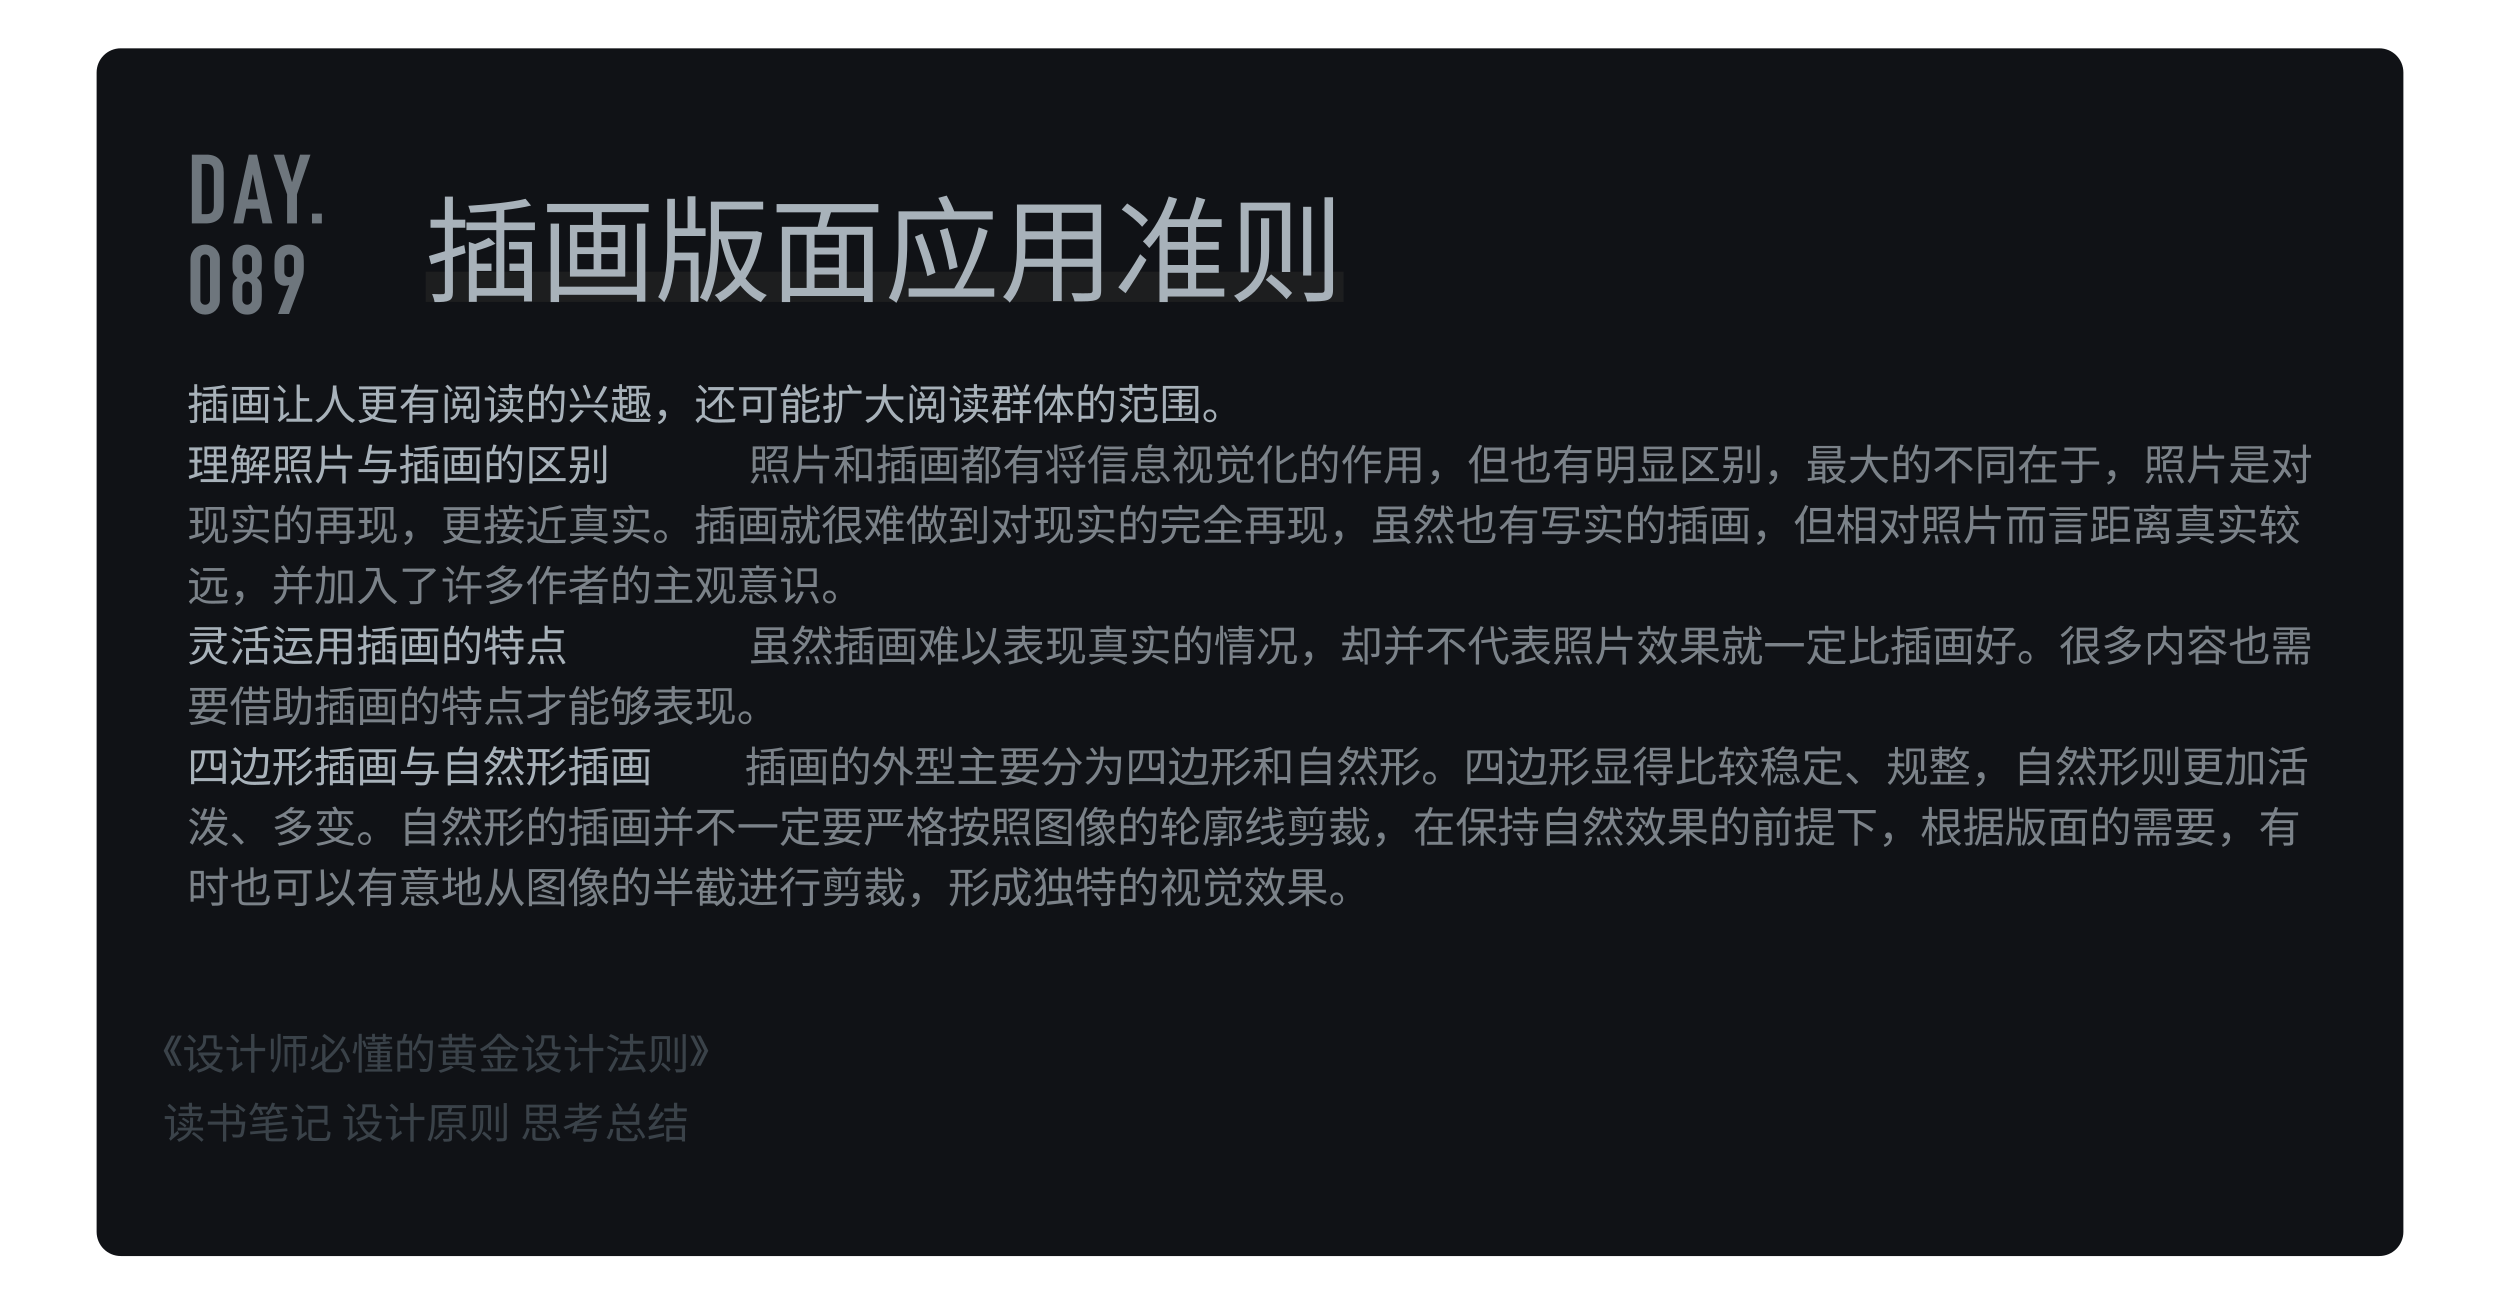
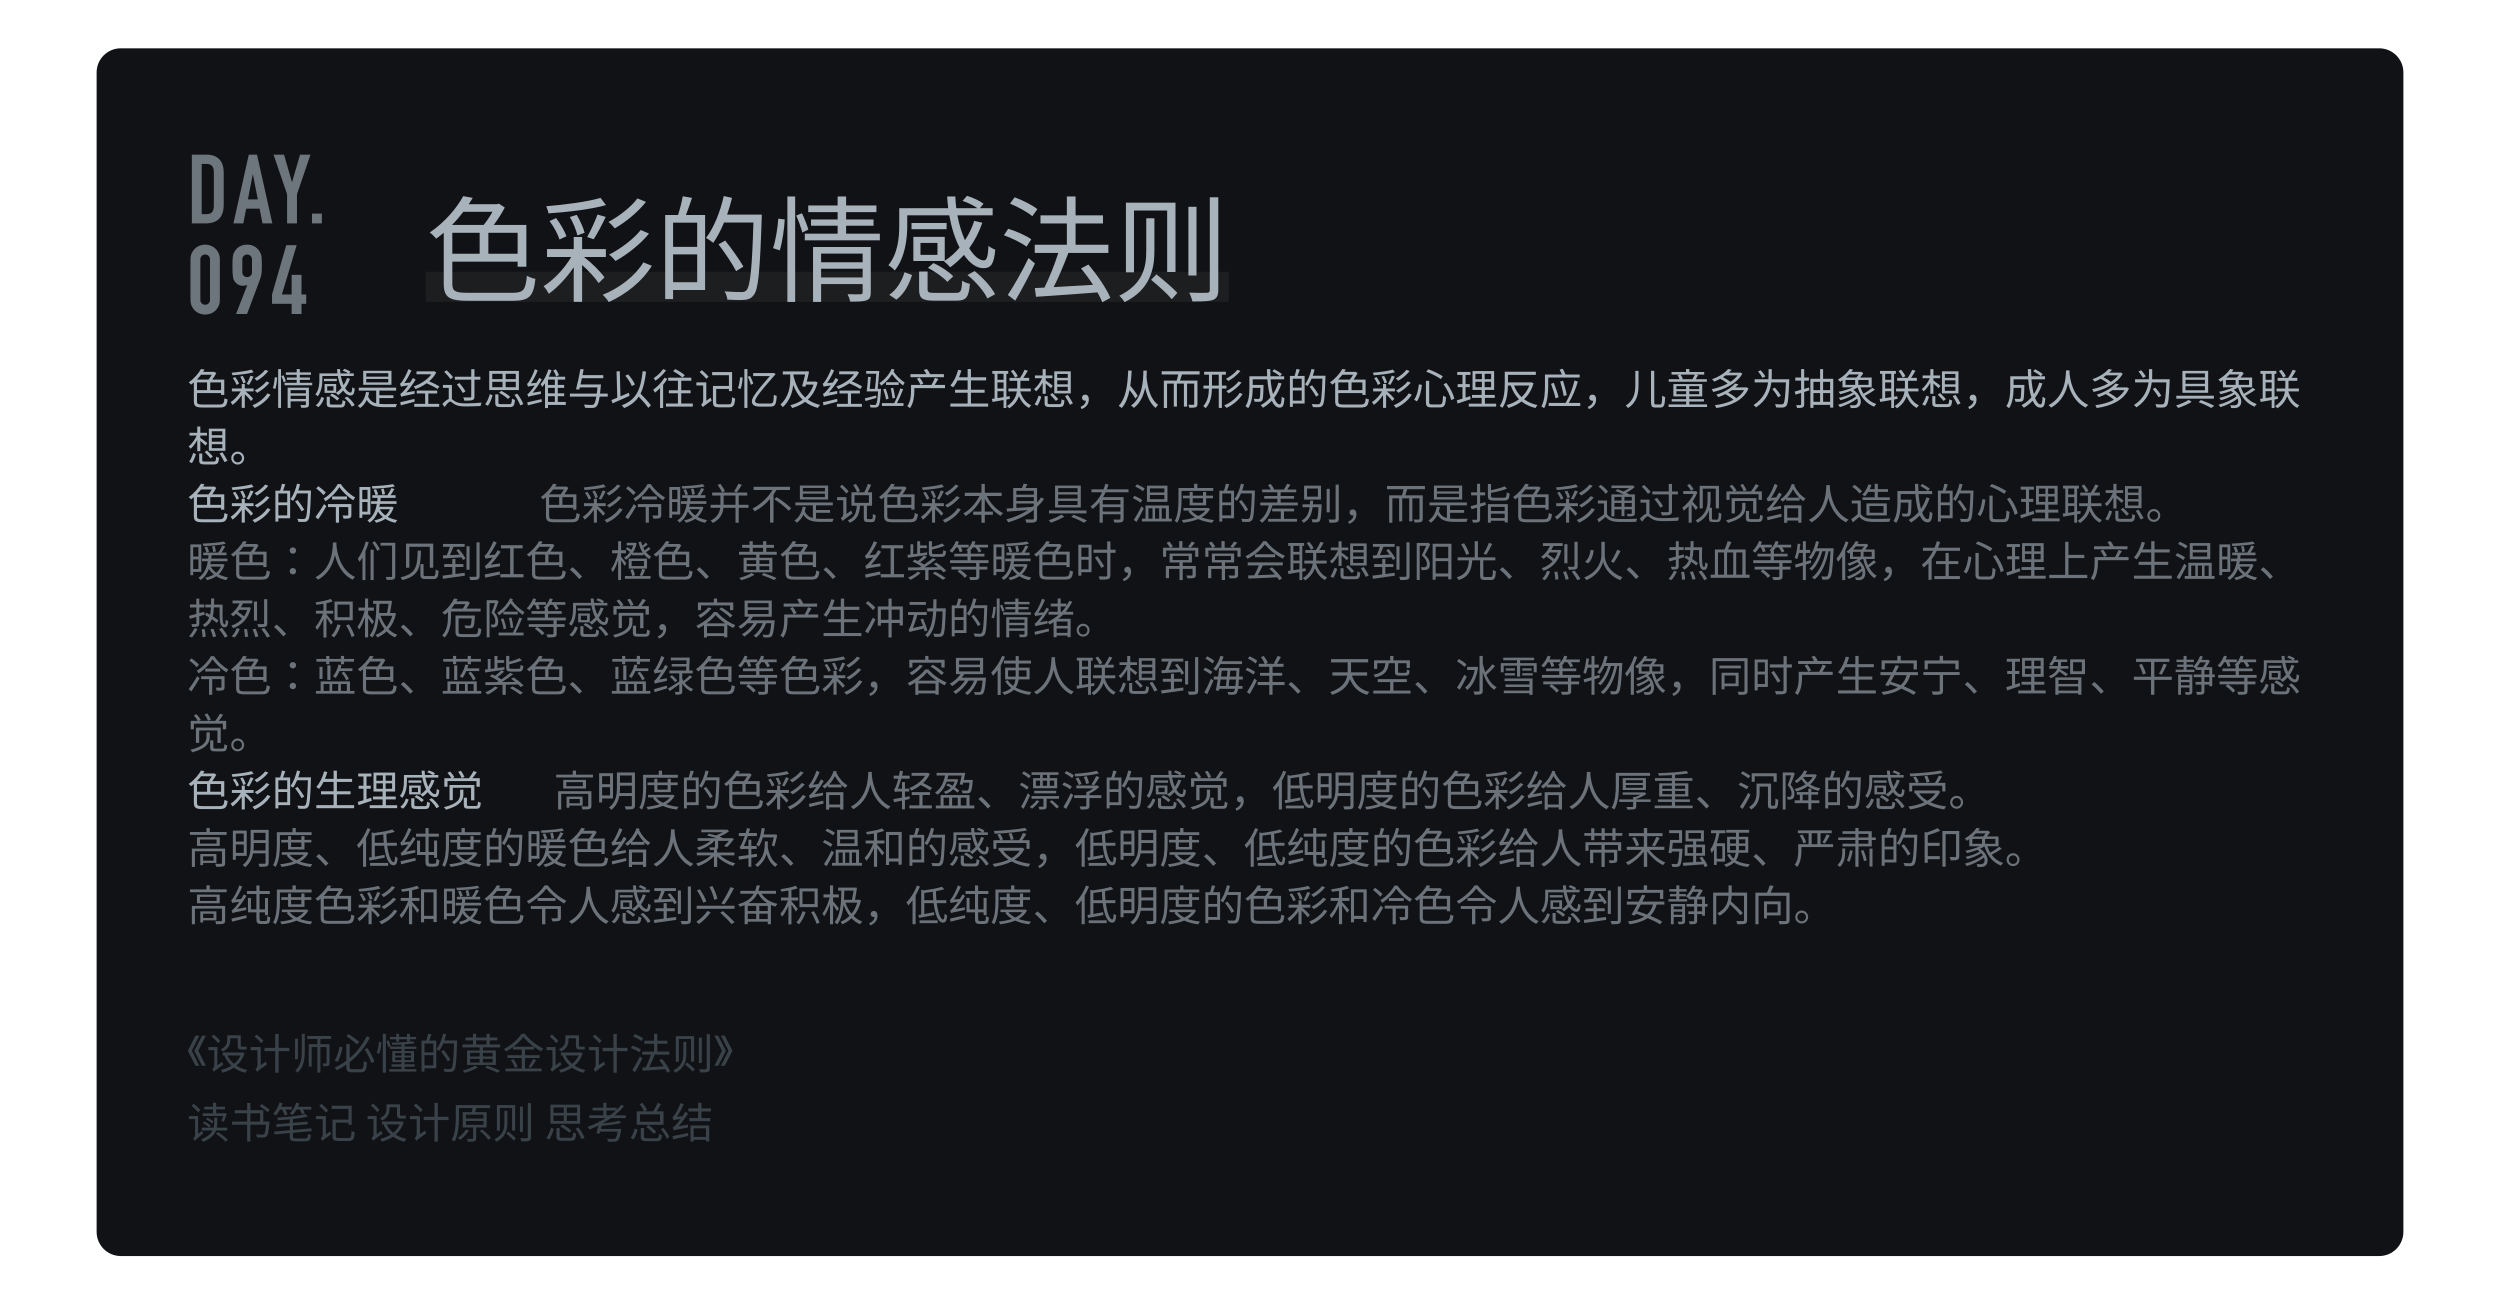
<svg xmlns="http://www.w3.org/2000/svg" width="828px" height="432px" viewBox="0 0 828 432" version="1.1">
-   <g id="89" stroke="none" stroke-width="1" fill="none" fill-rule="evenodd">
+   <g id="94" stroke="none" stroke-width="1" fill="none" fill-rule="evenodd">
    <g id="编组" transform="translate(32, 16)">
      <rect id="矩形" fill="#101216" x="0" y="0" width="764" height="400" rx="8" />
-       <path d="M31.536,58 L31.536,35.216 L36.368,35.216 C38.245,35.216 39.669,35.728 40.64,36.752 C41.611,37.776 42.096,39.227 42.096,41.104 L42.096,51.76 C42.096,53.893 41.579,55.467 40.544,56.48 C39.509,57.493 38.021,58 36.08,58 L31.536,58 Z M34.8,38.288 L34.8,54.928 L36.304,54.928 C37.221,54.928 37.872,54.699 38.256,54.24 C38.64,53.781 38.832,53.061 38.832,52.08 L38.832,41.104 C38.832,40.208 38.651,39.515 38.288,39.024 C37.925,38.533 37.264,38.288 36.304,38.288 L34.8,38.288 Z M53.376,50.032 L51.776,41.776 L51.712,41.776 L50.112,50.032 L53.376,50.032 Z M45.312,58 L50.4,35.216 L53.12,35.216 L58.208,58 L54.944,58 L53.984,53.104 L49.536,53.104 L48.576,58 L45.312,58 Z M63.088,58 L63.088,48.368 L58.608,35.216 L62.064,35.216 L64.688,44.272 L64.752,44.272 L67.376,35.216 L70.832,35.216 L66.352,48.368 L66.352,58 L63.088,58 Z M71.328,58 L71.328,54.736 L74.592,54.736 L74.592,58 L71.328,58 Z M31.088,69.92 C31.088,69.152 31.221,68.469 31.488,67.872 C31.755,67.275 32.112,66.763 32.56,66.336 C33.008,65.909 33.525,65.584 34.112,65.36 C34.699,65.136 35.312,65.024 35.952,65.024 C36.592,65.024 37.205,65.136 37.792,65.36 C38.379,65.584 38.896,65.909 39.344,66.336 C39.792,66.763 40.149,67.275 40.416,67.872 C40.683,68.469 40.816,69.152 40.816,69.92 L40.816,83.296 C40.816,84.064 40.683,84.747 40.416,85.344 C40.149,85.941 39.792,86.453 39.344,86.88 C38.896,87.307 38.379,87.632 37.792,87.856 C37.205,88.08 36.592,88.192 35.952,88.192 C35.312,88.192 34.699,88.08 34.112,87.856 C33.525,87.632 33.008,87.307 32.56,86.88 C32.112,86.453 31.755,85.941 31.488,85.344 C31.221,84.747 31.088,84.064 31.088,83.296 L31.088,69.92 Z M34.352,83.296 C34.352,83.765 34.501,84.155 34.8,84.464 C35.099,84.773 35.483,84.928 35.952,84.928 C36.421,84.928 36.805,84.773 37.104,84.464 C37.403,84.155 37.552,83.765 37.552,83.296 L37.552,69.92 C37.552,69.451 37.403,69.061 37.104,68.752 C36.805,68.443 36.421,68.288 35.952,68.288 C35.483,68.288 35.099,68.443 34.8,68.752 C34.501,69.061 34.352,69.451 34.352,69.92 L34.352,83.296 Z M49.856,65.024 C50.603,65.024 51.296,65.179 51.936,65.488 C52.576,65.797 53.109,66.229 53.536,66.784 C53.749,67.061 53.931,67.328 54.08,67.584 C54.229,67.84 54.357,68.128 54.464,68.448 C54.571,68.768 54.64,69.147 54.672,69.584 C54.704,70.021 54.72,70.549 54.72,71.168 L54.716,71.815 C54.712,72.223 54.702,72.583 54.688,72.896 C54.667,73.365 54.603,73.781 54.496,74.144 C54.389,74.507 54.224,74.832 54,75.12 C53.776,75.408 53.472,75.712 53.088,76.032 C53.472,76.331 53.776,76.629 54,76.928 C54.224,77.227 54.389,77.579 54.496,77.984 C54.603,78.389 54.667,78.885 54.688,79.472 L54.71,80.3 C54.717,80.7 54.72,81.144 54.72,81.632 L54.716,82.205 C54.71,82.658 54.695,83.048 54.672,83.376 C54.64,83.835 54.592,84.235 54.528,84.576 C54.464,84.917 54.373,85.205 54.256,85.44 C54.139,85.675 53.995,85.92 53.824,86.176 C53.461,86.731 52.949,87.205 52.288,87.6 C51.627,87.995 50.816,88.192 49.856,88.192 C48.896,88.192 48.085,87.995 47.424,87.6 C46.763,87.205 46.251,86.731 45.888,86.176 C45.717,85.92 45.573,85.675 45.456,85.44 C45.339,85.205 45.248,84.917 45.184,84.576 C45.12,84.235 45.072,83.835 45.04,83.376 L45.016,82.953 C45.003,82.651 44.996,82.308 44.993,81.926 L44.995,80.933 C44.999,80.378 45.009,79.891 45.024,79.472 C45.045,78.885 45.109,78.389 45.216,77.984 C45.323,77.579 45.488,77.227 45.712,76.928 C45.936,76.629 46.24,76.331 46.624,76.032 C46.24,75.712 45.936,75.408 45.712,75.12 C45.488,74.832 45.323,74.507 45.216,74.144 C45.109,73.781 45.045,73.365 45.024,72.896 L45.006,72.391 C44.999,72.121 44.995,71.824 44.993,71.5 L44.992,71.168 C44.992,70.549 45.013,70.021 45.056,69.584 C45.099,69.147 45.173,68.768 45.28,68.448 C45.387,68.128 45.509,67.84 45.648,67.584 C45.787,67.328 45.963,67.061 46.176,66.784 C46.603,66.229 47.136,65.797 47.776,65.488 C48.416,65.179 49.109,65.024 49.856,65.024 Z M63.76,65.024 C64.656,65.024 65.456,65.221 66.16,65.616 C66.864,66.011 67.429,66.549 67.856,67.232 C68.005,67.488 68.133,67.733 68.24,67.968 C68.347,68.203 68.432,68.48 68.496,68.8 C68.539,69.141 68.571,69.552 68.592,70.032 L68.608,70.476 C68.619,70.873 68.624,71.339 68.624,71.872 L68.618,72.71 C68.613,73.052 68.604,73.354 68.592,73.616 L68.561,74.133 C68.543,74.375 68.522,74.592 68.496,74.784 C68.432,75.125 68.363,75.429 68.288,75.696 C68.213,75.963 68.123,76.245 68.016,76.544 L63.728,88 L60.08,88 L63.792,78.432 L63.728,78.368 C63.621,78.453 63.456,78.523 63.232,78.576 C63.008,78.629 62.715,78.656 62.352,78.656 C61.776,78.656 61.243,78.517 60.752,78.24 C60.261,77.963 59.877,77.611 59.6,77.184 C59.451,76.971 59.333,76.741 59.248,76.496 C59.163,76.251 59.099,75.936 59.056,75.552 C59.003,75.232 58.964,74.842 58.94,74.381 L58.928,74.096 C58.912,73.656 58.902,73.129 58.898,72.515 L58.896,71.872 C58.896,71.232 58.904,70.69 58.92,70.246 L58.928,70.032 C58.945,69.648 58.976,69.308 59.02,69.013 L59.056,68.8 C59.099,68.48 59.168,68.203 59.264,67.968 C59.36,67.733 59.483,67.488 59.632,67.232 C60.059,66.528 60.629,65.984 61.344,65.6 C62.059,65.216 62.864,65.024 63.76,65.024 Z M49.856,77.248 C49.429,77.248 49.056,77.403 48.736,77.712 C48.416,78.021 48.256,78.4 48.256,78.848 L48.256,83.328 C48.256,83.776 48.416,84.155 48.736,84.464 C49.056,84.773 49.429,84.928 49.856,84.928 C50.283,84.928 50.656,84.773 50.976,84.464 C51.296,84.155 51.456,83.776 51.456,83.328 L51.456,78.848 C51.456,78.4 51.296,78.021 50.976,77.712 C50.656,77.403 50.283,77.248 49.856,77.248 Z M63.76,68.288 C63.333,68.288 62.96,68.437 62.64,68.736 C62.32,69.035 62.16,69.429 62.16,69.92 L62.16,69.92 L62.16,74.144 C62.16,74.635 62.32,75.029 62.64,75.328 C62.96,75.627 63.333,75.776 63.76,75.776 C64.187,75.776 64.56,75.627 64.88,75.328 C65.2,75.029 65.36,74.635 65.36,74.144 L65.36,74.144 L65.36,69.92 C65.36,69.429 65.2,69.035 64.88,68.736 C64.56,68.437 64.187,68.288 63.76,68.288 Z M49.856,68.288 C49.429,68.288 49.056,68.443 48.736,68.752 C48.416,69.061 48.256,69.44 48.256,69.888 L48.256,73.216 C48.256,73.664 48.416,74.043 48.736,74.352 C49.056,74.661 49.429,74.816 49.856,74.816 C50.283,74.816 50.656,74.661 50.976,74.352 C51.296,74.043 51.456,73.664 51.456,73.216 L51.456,69.888 C51.456,69.44 51.296,69.061 50.976,68.752 C50.656,68.443 50.283,68.288 49.856,68.288 Z" id="DAY.089" fill="#6E767D" fill-rule="nonzero" />
+       <path d="M31.536,58 L31.536,35.216 L36.368,35.216 C38.245,35.216 39.669,35.728 40.64,36.752 C41.611,37.776 42.096,39.227 42.096,41.104 L42.096,51.76 C42.096,53.893 41.579,55.467 40.544,56.48 C39.509,57.493 38.021,58 36.08,58 L31.536,58 Z M34.8,38.288 L34.8,54.928 L36.304,54.928 C37.221,54.928 37.872,54.699 38.256,54.24 C38.64,53.781 38.832,53.061 38.832,52.08 L38.832,41.104 C38.832,40.208 38.651,39.515 38.288,39.024 C37.925,38.533 37.264,38.288 36.304,38.288 L34.8,38.288 Z M53.376,50.032 L51.776,41.776 L51.712,41.776 L50.112,50.032 L53.376,50.032 Z M45.312,58 L50.4,35.216 L53.12,35.216 L58.208,58 L54.944,58 L53.984,53.104 L49.536,53.104 L48.576,58 L45.312,58 Z M63.088,58 L63.088,48.368 L58.608,35.216 L62.064,35.216 L64.688,44.272 L64.752,44.272 L67.376,35.216 L70.832,35.216 L66.352,48.368 L66.352,58 L63.088,58 Z M71.328,58 L71.328,54.736 L74.592,54.736 L74.592,58 L71.328,58 Z M31.088,69.92 C31.088,69.152 31.221,68.469 31.488,67.872 C31.755,67.275 32.112,66.763 32.56,66.336 C33.008,65.909 33.525,65.584 34.112,65.36 C34.699,65.136 35.312,65.024 35.952,65.024 C36.592,65.024 37.205,65.136 37.792,65.36 C38.379,65.584 38.896,65.909 39.344,66.336 C39.792,66.763 40.149,67.275 40.416,67.872 C40.683,68.469 40.816,69.152 40.816,69.92 L40.816,83.296 C40.816,84.064 40.683,84.747 40.416,85.344 C40.149,85.941 39.792,86.453 39.344,86.88 C38.896,87.307 38.379,87.632 37.792,87.856 C37.205,88.08 36.592,88.192 35.952,88.192 C35.312,88.192 34.699,88.08 34.112,87.856 C33.525,87.632 33.008,87.307 32.56,86.88 C32.112,86.453 31.755,85.941 31.488,85.344 C31.221,84.747 31.088,84.064 31.088,83.296 L31.088,69.92 Z M34.352,83.296 C34.352,83.765 34.501,84.155 34.8,84.464 C35.099,84.773 35.483,84.928 35.952,84.928 C36.421,84.928 36.805,84.773 37.104,84.464 C37.403,84.155 37.552,83.765 37.552,83.296 L37.552,69.92 C37.552,69.451 37.403,69.061 37.104,68.752 C36.805,68.443 36.421,68.288 35.952,68.288 C35.483,68.288 35.099,68.443 34.8,68.752 C34.501,69.061 34.352,69.451 34.352,69.92 L34.352,83.296 Z M46.176,88 L49.888,78.432 L49.824,78.368 C49.717,78.453 49.552,78.523 49.328,78.576 C49.104,78.629 48.811,78.656 48.448,78.656 C47.872,78.656 47.339,78.517 46.848,78.24 C46.357,77.963 45.973,77.611 45.696,77.184 C45.547,76.971 45.429,76.741 45.344,76.496 C45.259,76.251 45.195,75.936 45.152,75.552 C45.099,75.232 45.06,74.842 45.036,74.381 L45.024,74.096 C45.008,73.656 44.998,73.129 44.994,72.515 L44.992,71.872 C44.992,71.232 45,70.69 45.016,70.246 L45.024,70.032 C45.041,69.648 45.072,69.308 45.116,69.013 L45.152,68.8 C45.195,68.48 45.264,68.203 45.36,67.968 C45.456,67.733 45.579,67.488 45.728,67.232 C46.155,66.528 46.725,65.984 47.44,65.6 C48.155,65.216 48.96,65.024 49.856,65.024 C50.752,65.024 51.552,65.221 52.256,65.616 C52.96,66.011 53.525,66.549 53.952,67.232 C54.101,67.488 54.229,67.733 54.336,67.968 C54.443,68.203 54.528,68.48 54.592,68.8 C54.635,69.141 54.667,69.552 54.688,70.032 L54.704,70.476 C54.715,70.873 54.72,71.339 54.72,71.872 L54.714,72.71 C54.709,73.052 54.7,73.354 54.688,73.616 L54.657,74.133 C54.639,74.375 54.618,74.592 54.592,74.784 C54.528,75.125 54.459,75.429 54.384,75.696 C54.309,75.963 54.219,76.245 54.112,76.544 L49.824,88 L46.176,88 Z M48.256,74.144 C48.256,74.635 48.416,75.029 48.736,75.328 C49.056,75.627 49.429,75.776 49.856,75.776 C50.283,75.776 50.656,75.627 50.976,75.328 C51.296,75.029 51.456,74.635 51.456,74.144 L51.456,69.92 C51.456,69.429 51.296,69.035 50.976,68.736 C50.656,68.437 50.283,68.288 49.856,68.288 C49.429,68.288 49.056,68.437 48.736,68.736 C48.416,69.035 48.256,69.429 48.256,69.92 L48.256,74.144 Z M64.592,88 L64.592,84.608 L58.096,84.608 L58.096,81.536 L62.8,65.216 L66.256,65.216 L61.36,81.536 L64.592,81.536 L64.592,75.04 L67.856,75.04 L67.856,81.536 L69.424,81.536 L69.424,84.608 L67.856,84.608 L67.856,88 L64.592,88 Z" id="DAY.094" fill="#6E767D" fill-rule="nonzero" />
    </g>
-     <rect id="矩形" fill="#1D1E1F" x="141" y="90" width="304" height="10" />
-     <text id="插画版面应用准则" font-family="PingFangSC-Semibold, PingFang SC" font-size="38" font-weight="500" line-spacing="38" fill="#A8B2BA">
-       <tspan x="141" y="97">插画版面应用准则</tspan>
+     <rect id="矩形" fill="#1D1E1F" x="141" y="90" width="266" height="10" />
+     <text id="色彩的情感法则" font-family="PingFangSC-Semibold, PingFang SC" font-size="38" font-weight="500" line-spacing="38" fill="#A8B2BA">
+       <tspan x="141" y="97">色彩的情感法则</tspan>
    </text>
-     <text id="插画让人更有阅读的兴趣，还可能扩大阅读群" font-family="PingFangSC-Regular, PingFang SC" font-size="14" font-weight="normal" line-spacing="20" fill="#A8B2BA">
-       <tspan x="62" y="139">插画让人更有阅读的兴趣，还可能扩大阅读群体的范围。</tspan>
-       <tspan x="62" y="159" font-family="PingFangSC-Medium, PingFang SC" font-weight="400">理解照片与插画的区别</tspan>
-       <tspan x="202" y="159">       </tspan>
-       <tspan x="248" y="159" fill-opacity="0.7">照片和插画都有将信息视觉化的作用，但也有明显区别，最大的不同在于，照片是对</tspan>
-       <tspan x="62" y="179" fill-opacity="0.7">现实的再现，更接近真实。插画就很难做到对现实的完全再现，虽然也有写实的插画，但相对照片而言距离真实较</tspan>
-       <tspan x="62" y="199" fill-opacity="0.7">远，并加入了许多作者的主观意识。</tspan>
-       <tspan x="286" y="199" />
-       <tspan x="62" y="219" font-family="PingFangSC-Medium, PingFang SC" font-weight="400">灵活运用插画的特点</tspan>
-       <tspan x="188" y="219">          </tspan>
-       <tspan x="248" y="219" fill-opacity="0.7">虽然插画难以表现真实的情况，却并不代表照片效果就一定比插画好。很多内容也需</tspan>
-       <tspan x="62" y="239" fill-opacity="0.7">要借助插画的特点才能够表现。</tspan>
-       <tspan x="258" y="239" />
-       <tspan x="62" y="259" font-family="PingFangSC-Medium, PingFang SC" font-weight="400">四边形插画与自然形插画</tspan>
-       <tspan x="216.36" y="259">  </tspan>
-       <tspan x="246.702" y="259" fill-opacity="0.7">插画的外型主要分为四边形和自然形。四边形显得比较稳定、规整，自然形则更加活</tspan>
-       <tspan x="62" y="279" fill-opacity="0.7">泼、多变。自然形的插画并不一定要严格按照图像的轮廓线剪裁，在保持自然效果的前提下，根据版面的需要，有</tspan>
-       <tspan x="62" y="299" fill-opacity="0.7">时也可以有意地从图像的半截进行剪裁，形成独特的视觉效果。</tspan>
+     <text id="色彩情感是经过思维与以往记忆及经验产生联" font-family="PingFangSC-Regular, PingFang SC" font-size="14" font-weight="normal" line-spacing="19" fill="#A8B2BA">
+       <tspan x="62" y="134">色彩情感是经过思维与以往记忆及经验产生联想，从而形成的色彩心理反应，儿童多为抽象联想，成人多为具象联</tspan>
+       <tspan x="62" y="153">想。</tspan>
+       <tspan x="62" y="172" font-family="PingFangSC-Medium, PingFang SC" font-weight="400">色彩的冷暖 </tspan>
+       <tspan x="136.662" y="172">         </tspan>
+       <tspan x="178.62" y="172" fill-opacity="0.6">色彩冷暖并不是说色彩本身具有温度的差别，而是指色彩通过视觉给人造成的心理联想。</tspan>
+       <tspan x="62" y="191" fill-opacity="0.6">暖色：人们见到红色、橙色、黄色、红紫等暖色时，常常会联想到阳光、烈火、热血等物像，在心理上产生温暖、</tspan>
+       <tspan x="62" y="210" fill-opacity="0.6">热烈、积极、危险等感觉，容易产生冲动的情绪。</tspan>
+       <tspan x="62" y="229" fill-opacity="0.6">冷色：蓝色、蓝紫色、蓝绿色等色彩，容易使人联想到海洋、天空、冰雪等物像，同时产生安宁、理智、平静等感</tspan>
+       <tspan x="62" y="248" fill-opacity="0.6">觉。</tspan>
+       <tspan x="62" y="267" font-family="PingFangSC-Medium, PingFang SC" font-weight="400">色彩的生理感觉</tspan>
+       <tspan x="160" y="267">     </tspan>
+       <tspan x="183.31" y="267" fill-opacity="0.6">高明度的色彩给人轻盈、漂浮的感觉，低明度的色彩给人厚重、沉降的感受。</tspan>
+       <tspan x="62" y="286" fill-opacity="0.6">高明度、低纯度的暖色给人柔软、温和的感受，低明度、低纯度的色彩给人带来强硬、严肃的印象。</tspan>
+       <tspan x="62" y="305" fill-opacity="0.6">高纯度色彩和暖色令人感到兴奋积极，低纯度、低明度的色彩和冷色令人感到安静内向。</tspan>
    </text>
    <text id="《设计师必懂的黄金设计法则》-读书笔记" font-family="PingFangSC-Regular, PingFang SC" font-size="14" font-weight="normal" line-spacing="24" fill="#3A4249">
-       <tspan x="54" y="353">《设计师必懂的黄金设计法则》     </tspan>
-       <tspan x="54" y="377">  读书笔记 设计原则 思考总结</tspan>
+       <tspan x="62" y="353">《设计师必懂的黄金设计法则》     </tspan>
+       <tspan x="62" y="377">读书笔记 设计原则 思考总结</tspan>
    </text>
  </g>
</svg>
